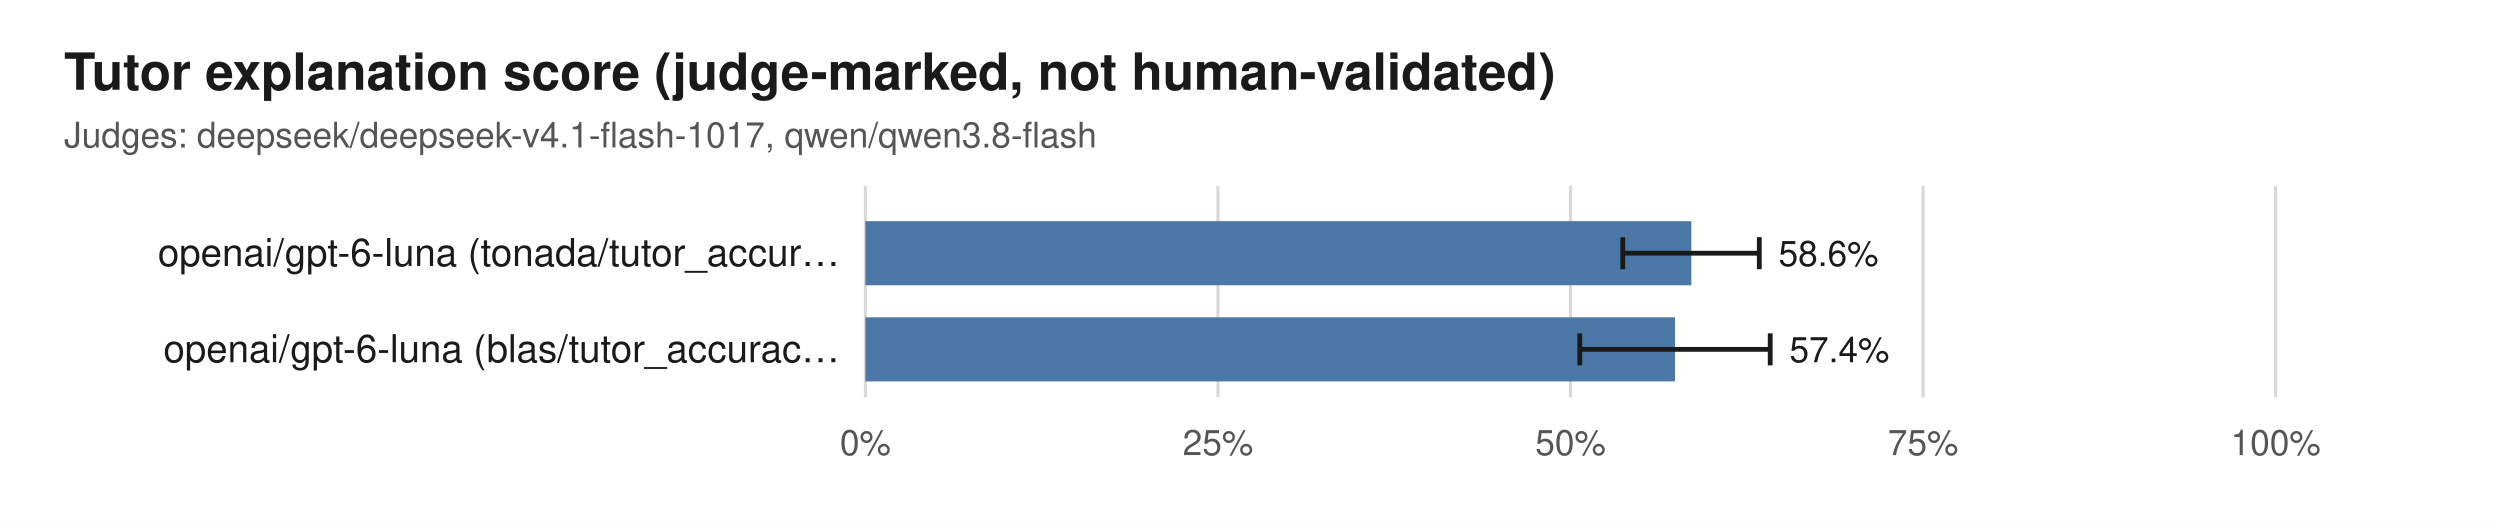
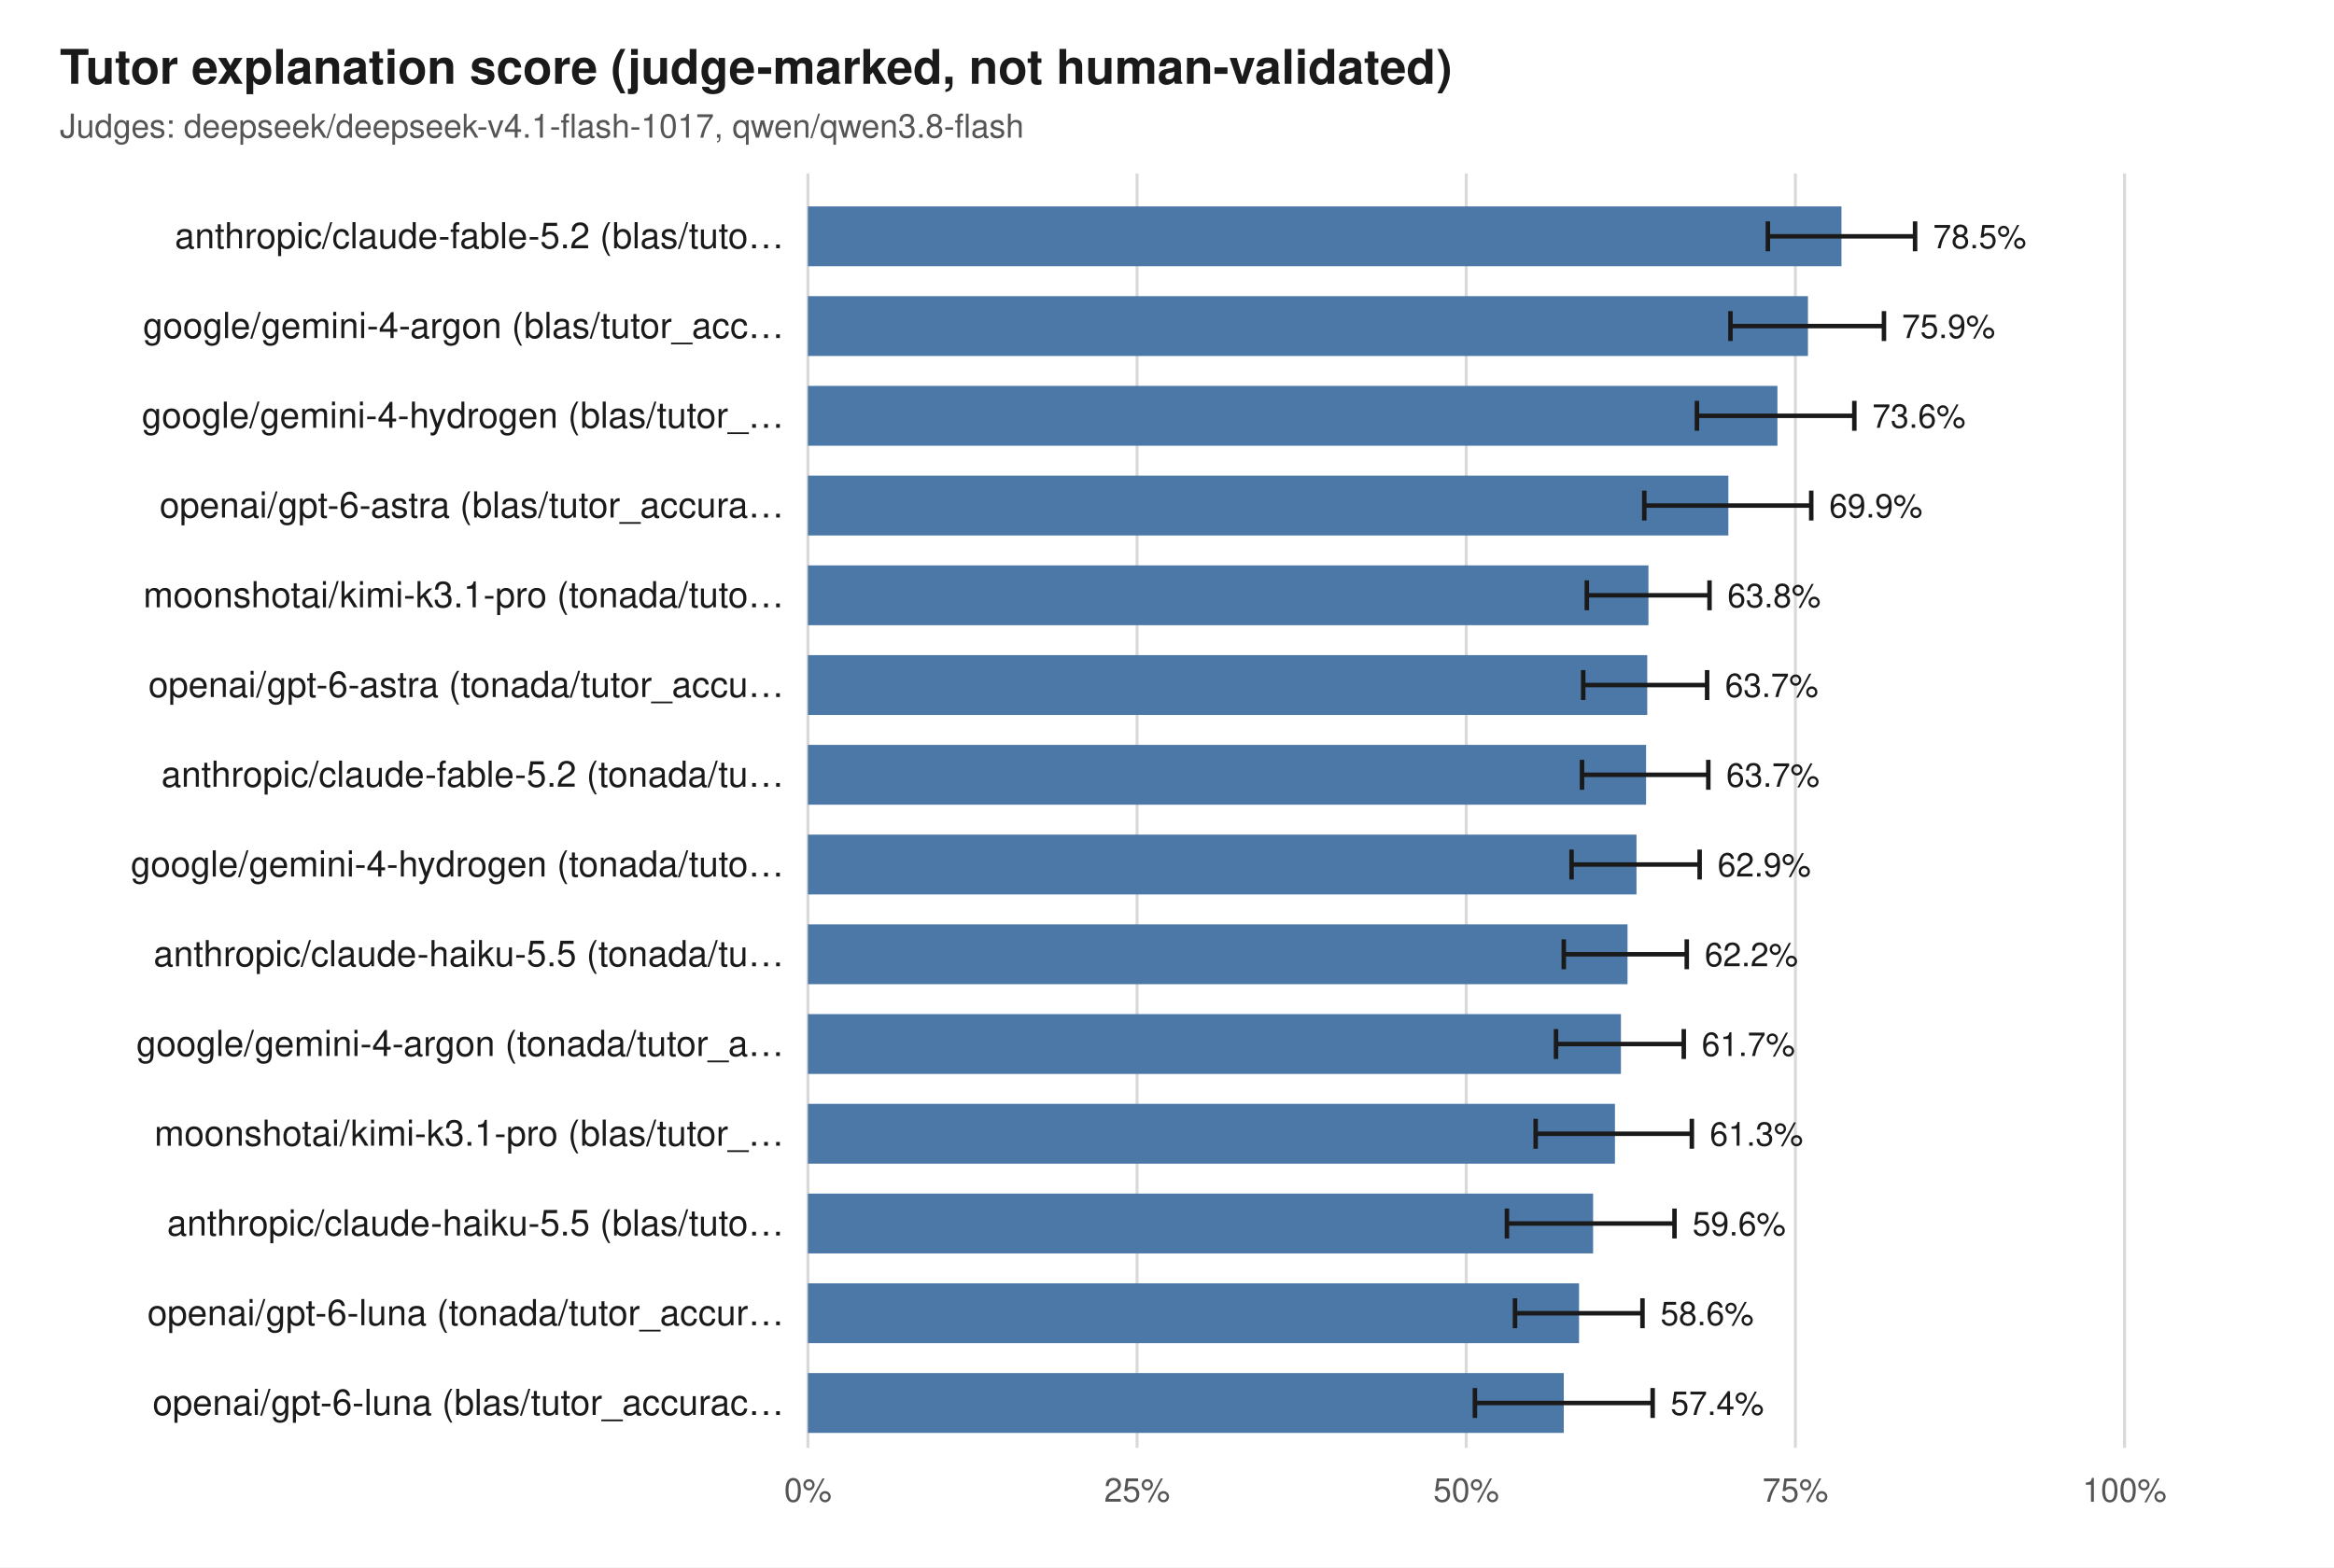
- <svg xmlns="http://www.w3.org/2000/svg" width="780" height="164" viewBox="0 0 780 164" role="img">
-   <rect x="0" y="0" width="780" height="164" fill="#ffffff" />
+ <svg xmlns="http://www.w3.org/2000/svg" width="780" height="524" viewBox="0 0 780 524" role="img">
+   <rect x="0" y="0" width="780" height="524" fill="#ffffff" />
  <text x="20.0" y="28.0" font-size="16" text-anchor="start" fill="#1a1a1a" font-weight="bold" font-family="Helvetica, Arial, sans-serif">Tutor explanation score (judge-marked, not human-validated)</text>
  <text x="20.0" y="46.0" font-size="11" text-anchor="start" fill="#555555" font-weight="normal" font-family="Helvetica, Arial, sans-serif">Judges: deepseek/deepseek-v4.1-flash-1017, qwen/qwen3.8-flash</text>
-   <line x1="270.0" y1="58" x2="270.0" y2="124" stroke="#d9d9d9" stroke-width="1" />
-   <text x="270.0" y="142.0" font-size="11" text-anchor="middle" fill="#555555" font-weight="normal" font-family="Helvetica, Arial, sans-serif">0%</text>
-   <line x1="380.0" y1="58" x2="380.0" y2="124" stroke="#d9d9d9" stroke-width="1" />
-   <text x="380.0" y="142.0" font-size="11" text-anchor="middle" fill="#555555" font-weight="normal" font-family="Helvetica, Arial, sans-serif">25%</text>
-   <line x1="490.0" y1="58" x2="490.0" y2="124" stroke="#d9d9d9" stroke-width="1" />
-   <text x="490.0" y="142.0" font-size="11" text-anchor="middle" fill="#555555" font-weight="normal" font-family="Helvetica, Arial, sans-serif">50%</text>
-   <line x1="600.0" y1="58" x2="600.0" y2="124" stroke="#d9d9d9" stroke-width="1" />
-   <text x="600.0" y="142.0" font-size="11" text-anchor="middle" fill="#555555" font-weight="normal" font-family="Helvetica, Arial, sans-serif">75%</text>
-   <line x1="710.0" y1="58" x2="710.0" y2="124" stroke="#d9d9d9" stroke-width="1" />
-   <text x="710.0" y="142.0" font-size="11" text-anchor="middle" fill="#555555" font-weight="normal" font-family="Helvetica, Arial, sans-serif">100%</text>
-   <text x="262.0" y="83.0" font-size="12" text-anchor="end" fill="#1a1a1a" font-weight="normal" font-family="Helvetica, Arial, sans-serif">openai/gpt-6-luna (tonada/tutor_accur…</text>
-   <rect x="270" y="69" width="257.7" height="20" fill="#4c78a8" />
-   <line x1="506.3" y1="79.0" x2="548.9" y2="79.0" stroke="#1a1a1a" stroke-width="1.5" />
-   <line x1="506.3" y1="74.0" x2="506.3" y2="84.0" stroke="#1a1a1a" stroke-width="1.5" />
-   <line x1="548.9" y1="74.0" x2="548.9" y2="84.0" stroke="#1a1a1a" stroke-width="1.5" />
-   <text x="554.9" y="83.0" font-size="11" text-anchor="start" fill="#1a1a1a" font-weight="normal" font-family="Helvetica, Arial, sans-serif">58.6%</text>
-   <text x="262.0" y="113.0" font-size="12" text-anchor="end" fill="#1a1a1a" font-weight="normal" font-family="Helvetica, Arial, sans-serif">openai/gpt-6-luna (blas/tutor_accurac…</text>
-   <rect x="270" y="99" width="252.6" height="20" fill="#4c78a8" />
-   <line x1="492.9" y1="109.0" x2="552.3" y2="109.0" stroke="#1a1a1a" stroke-width="1.5" />
-   <line x1="492.9" y1="104.0" x2="492.9" y2="114.0" stroke="#1a1a1a" stroke-width="1.5" />
-   <line x1="552.3" y1="104.0" x2="552.3" y2="114.0" stroke="#1a1a1a" stroke-width="1.5" />
-   <text x="558.3" y="113.0" font-size="11" text-anchor="start" fill="#1a1a1a" font-weight="normal" font-family="Helvetica, Arial, sans-serif">57.4%</text>
+   <line x1="270.0" y1="58" x2="270.0" y2="484" stroke="#d9d9d9" stroke-width="1" />
+   <text x="270.0" y="502.0" font-size="11" text-anchor="middle" fill="#555555" font-weight="normal" font-family="Helvetica, Arial, sans-serif">0%</text>
+   <line x1="380.0" y1="58" x2="380.0" y2="484" stroke="#d9d9d9" stroke-width="1" />
+   <text x="380.0" y="502.0" font-size="11" text-anchor="middle" fill="#555555" font-weight="normal" font-family="Helvetica, Arial, sans-serif">25%</text>
+   <line x1="490.0" y1="58" x2="490.0" y2="484" stroke="#d9d9d9" stroke-width="1" />
+   <text x="490.0" y="502.0" font-size="11" text-anchor="middle" fill="#555555" font-weight="normal" font-family="Helvetica, Arial, sans-serif">50%</text>
+   <line x1="600.0" y1="58" x2="600.0" y2="484" stroke="#d9d9d9" stroke-width="1" />
+   <text x="600.0" y="502.0" font-size="11" text-anchor="middle" fill="#555555" font-weight="normal" font-family="Helvetica, Arial, sans-serif">75%</text>
+   <line x1="710.0" y1="58" x2="710.0" y2="484" stroke="#d9d9d9" stroke-width="1" />
+   <text x="710.0" y="502.0" font-size="11" text-anchor="middle" fill="#555555" font-weight="normal" font-family="Helvetica, Arial, sans-serif">100%</text>
+   <text x="262.0" y="83.0" font-size="12" text-anchor="end" fill="#1a1a1a" font-weight="normal" font-family="Helvetica, Arial, sans-serif">anthropic/claude-fable-5.2 (blas/tuto…</text>
+   <rect x="270" y="69" width="345.4" height="20" fill="#4c78a8" />
+   <line x1="590.8" y1="79.0" x2="640.0" y2="79.0" stroke="#1a1a1a" stroke-width="1.5" />
+   <line x1="590.8" y1="74.0" x2="590.8" y2="84.0" stroke="#1a1a1a" stroke-width="1.5" />
+   <line x1="640.0" y1="74.0" x2="640.0" y2="84.0" stroke="#1a1a1a" stroke-width="1.5" />
+   <text x="646.0" y="83.0" font-size="11" text-anchor="start" fill="#1a1a1a" font-weight="normal" font-family="Helvetica, Arial, sans-serif">78.5%</text>
+   <text x="262.0" y="113.0" font-size="12" text-anchor="end" fill="#1a1a1a" font-weight="normal" font-family="Helvetica, Arial, sans-serif">google/gemini-4-argon (blas/tutor_acc…</text>
+   <rect x="270" y="99" width="334.2" height="20" fill="#4c78a8" />
+   <line x1="578.3" y1="109.0" x2="629.6" y2="109.0" stroke="#1a1a1a" stroke-width="1.5" />
+   <line x1="578.3" y1="104.0" x2="578.3" y2="114.0" stroke="#1a1a1a" stroke-width="1.5" />
+   <line x1="629.6" y1="104.0" x2="629.6" y2="114.0" stroke="#1a1a1a" stroke-width="1.5" />
+   <text x="635.6" y="113.0" font-size="11" text-anchor="start" fill="#1a1a1a" font-weight="normal" font-family="Helvetica, Arial, sans-serif">75.9%</text>
+   <text x="262.0" y="143.0" font-size="12" text-anchor="end" fill="#1a1a1a" font-weight="normal" font-family="Helvetica, Arial, sans-serif">google/gemini-4-hydrogen (blas/tutor_…</text>
+   <rect x="270" y="129" width="324.0" height="20" fill="#4c78a8" />
+   <line x1="567.1" y1="139.0" x2="619.7" y2="139.0" stroke="#1a1a1a" stroke-width="1.5" />
+   <line x1="567.1" y1="134.0" x2="567.1" y2="144.0" stroke="#1a1a1a" stroke-width="1.5" />
+   <line x1="619.7" y1="134.0" x2="619.7" y2="144.0" stroke="#1a1a1a" stroke-width="1.5" />
+   <text x="625.7" y="143.0" font-size="11" text-anchor="start" fill="#1a1a1a" font-weight="normal" font-family="Helvetica, Arial, sans-serif">73.6%</text>
+   <text x="262.0" y="173.0" font-size="12" text-anchor="end" fill="#1a1a1a" font-weight="normal" font-family="Helvetica, Arial, sans-serif">openai/gpt-6-astra (blas/tutor_accura…</text>
+   <rect x="270" y="159" width="307.6" height="20" fill="#4c78a8" />
+   <line x1="549.5" y1="169.0" x2="605.3" y2="169.0" stroke="#1a1a1a" stroke-width="1.5" />
+   <line x1="549.5" y1="164.0" x2="549.5" y2="174.0" stroke="#1a1a1a" stroke-width="1.5" />
+   <line x1="605.3" y1="164.0" x2="605.3" y2="174.0" stroke="#1a1a1a" stroke-width="1.5" />
+   <text x="611.3" y="173.0" font-size="11" text-anchor="start" fill="#1a1a1a" font-weight="normal" font-family="Helvetica, Arial, sans-serif">69.9%</text>
+   <text x="262.0" y="203.0" font-size="12" text-anchor="end" fill="#1a1a1a" font-weight="normal" font-family="Helvetica, Arial, sans-serif">moonshotai/kimi-k3.1-pro (tonada/tuto…</text>
+   <rect x="270" y="189" width="280.9" height="20" fill="#4c78a8" />
+   <line x1="530.3" y1="199.0" x2="571.3" y2="199.0" stroke="#1a1a1a" stroke-width="1.5" />
+   <line x1="530.3" y1="194.0" x2="530.3" y2="204.0" stroke="#1a1a1a" stroke-width="1.5" />
+   <line x1="571.3" y1="194.0" x2="571.3" y2="204.0" stroke="#1a1a1a" stroke-width="1.5" />
+   <text x="577.3" y="203.0" font-size="11" text-anchor="start" fill="#1a1a1a" font-weight="normal" font-family="Helvetica, Arial, sans-serif">63.8%</text>
+   <text x="262.0" y="233.0" font-size="12" text-anchor="end" fill="#1a1a1a" font-weight="normal" font-family="Helvetica, Arial, sans-serif">openai/gpt-6-astra (tonada/tutor_accu…</text>
+   <rect x="270" y="219" width="280.5" height="20" fill="#4c78a8" />
+   <line x1="529.1" y1="229.0" x2="570.5" y2="229.0" stroke="#1a1a1a" stroke-width="1.5" />
+   <line x1="529.1" y1="224.0" x2="529.1" y2="234.0" stroke="#1a1a1a" stroke-width="1.5" />
+   <line x1="570.5" y1="224.0" x2="570.5" y2="234.0" stroke="#1a1a1a" stroke-width="1.5" />
+   <text x="576.5" y="233.0" font-size="11" text-anchor="start" fill="#1a1a1a" font-weight="normal" font-family="Helvetica, Arial, sans-serif">63.7%</text>
+   <text x="262.0" y="263.0" font-size="12" text-anchor="end" fill="#1a1a1a" font-weight="normal" font-family="Helvetica, Arial, sans-serif">anthropic/claude-fable-5.2 (tonada/tu…</text>
+   <rect x="270" y="249" width="280.1" height="20" fill="#4c78a8" />
+   <line x1="528.7" y1="259.0" x2="570.9" y2="259.0" stroke="#1a1a1a" stroke-width="1.5" />
+   <line x1="528.7" y1="254.0" x2="528.7" y2="264.0" stroke="#1a1a1a" stroke-width="1.5" />
+   <line x1="570.9" y1="254.0" x2="570.9" y2="264.0" stroke="#1a1a1a" stroke-width="1.5" />
+   <text x="576.9" y="263.0" font-size="11" text-anchor="start" fill="#1a1a1a" font-weight="normal" font-family="Helvetica, Arial, sans-serif">63.7%</text>
+   <text x="262.0" y="293.0" font-size="12" text-anchor="end" fill="#1a1a1a" font-weight="normal" font-family="Helvetica, Arial, sans-serif">google/gemini-4-hydrogen (tonada/tuto…</text>
+   <rect x="270" y="279" width="276.9" height="20" fill="#4c78a8" />
+   <line x1="525.2" y1="289.0" x2="568.0" y2="289.0" stroke="#1a1a1a" stroke-width="1.5" />
+   <line x1="525.2" y1="284.0" x2="525.2" y2="294.0" stroke="#1a1a1a" stroke-width="1.5" />
+   <line x1="568.0" y1="284.0" x2="568.0" y2="294.0" stroke="#1a1a1a" stroke-width="1.5" />
+   <text x="574.0" y="293.0" font-size="11" text-anchor="start" fill="#1a1a1a" font-weight="normal" font-family="Helvetica, Arial, sans-serif">62.9%</text>
+   <text x="262.0" y="323.0" font-size="12" text-anchor="end" fill="#1a1a1a" font-weight="normal" font-family="Helvetica, Arial, sans-serif">anthropic/claude-haiku-5.5 (tonada/tu…</text>
+   <rect x="270" y="309" width="273.9" height="20" fill="#4c78a8" />
+   <line x1="522.6" y1="319.0" x2="563.7" y2="319.0" stroke="#1a1a1a" stroke-width="1.5" />
+   <line x1="522.6" y1="314.0" x2="522.6" y2="324.0" stroke="#1a1a1a" stroke-width="1.5" />
+   <line x1="563.7" y1="314.0" x2="563.7" y2="324.0" stroke="#1a1a1a" stroke-width="1.5" />
+   <text x="569.7" y="323.0" font-size="11" text-anchor="start" fill="#1a1a1a" font-weight="normal" font-family="Helvetica, Arial, sans-serif">62.2%</text>
+   <text x="262.0" y="353.0" font-size="12" text-anchor="end" fill="#1a1a1a" font-weight="normal" font-family="Helvetica, Arial, sans-serif">google/gemini-4-argon (tonada/tutor_a…</text>
+   <rect x="270" y="339" width="271.7" height="20" fill="#4c78a8" />
+   <line x1="520.0" y1="349.0" x2="562.7" y2="349.0" stroke="#1a1a1a" stroke-width="1.5" />
+   <line x1="520.0" y1="344.0" x2="520.0" y2="354.0" stroke="#1a1a1a" stroke-width="1.5" />
+   <line x1="562.7" y1="344.0" x2="562.7" y2="354.0" stroke="#1a1a1a" stroke-width="1.5" />
+   <text x="568.7" y="353.0" font-size="11" text-anchor="start" fill="#1a1a1a" font-weight="normal" font-family="Helvetica, Arial, sans-serif">61.7%</text>
+   <text x="262.0" y="383.0" font-size="12" text-anchor="end" fill="#1a1a1a" font-weight="normal" font-family="Helvetica, Arial, sans-serif">moonshotai/kimi-k3.1-pro (blas/tutor_…</text>
+   <rect x="270" y="369" width="269.7" height="20" fill="#4c78a8" />
+   <line x1="513.2" y1="379.0" x2="565.4" y2="379.0" stroke="#1a1a1a" stroke-width="1.5" />
+   <line x1="513.2" y1="374.0" x2="513.2" y2="384.0" stroke="#1a1a1a" stroke-width="1.5" />
+   <line x1="565.4" y1="374.0" x2="565.4" y2="384.0" stroke="#1a1a1a" stroke-width="1.5" />
+   <text x="571.4" y="383.0" font-size="11" text-anchor="start" fill="#1a1a1a" font-weight="normal" font-family="Helvetica, Arial, sans-serif">61.3%</text>
+   <text x="262.0" y="413.0" font-size="12" text-anchor="end" fill="#1a1a1a" font-weight="normal" font-family="Helvetica, Arial, sans-serif">anthropic/claude-haiku-5.5 (blas/tuto…</text>
+   <rect x="270" y="399" width="262.4" height="20" fill="#4c78a8" />
+   <line x1="503.6" y1="409.0" x2="559.6" y2="409.0" stroke="#1a1a1a" stroke-width="1.5" />
+   <line x1="503.6" y1="404.0" x2="503.6" y2="414.0" stroke="#1a1a1a" stroke-width="1.5" />
+   <line x1="559.6" y1="404.0" x2="559.6" y2="414.0" stroke="#1a1a1a" stroke-width="1.5" />
+   <text x="565.6" y="413.0" font-size="11" text-anchor="start" fill="#1a1a1a" font-weight="normal" font-family="Helvetica, Arial, sans-serif">59.6%</text>
+   <text x="262.0" y="443.0" font-size="12" text-anchor="end" fill="#1a1a1a" font-weight="normal" font-family="Helvetica, Arial, sans-serif">openai/gpt-6-luna (tonada/tutor_accur…</text>
+   <rect x="270" y="429" width="257.7" height="20" fill="#4c78a8" />
+   <line x1="506.3" y1="439.0" x2="548.9" y2="439.0" stroke="#1a1a1a" stroke-width="1.5" />
+   <line x1="506.3" y1="434.0" x2="506.3" y2="444.0" stroke="#1a1a1a" stroke-width="1.5" />
+   <line x1="548.9" y1="434.0" x2="548.9" y2="444.0" stroke="#1a1a1a" stroke-width="1.5" />
+   <text x="554.9" y="443.0" font-size="11" text-anchor="start" fill="#1a1a1a" font-weight="normal" font-family="Helvetica, Arial, sans-serif">58.6%</text>
+   <text x="262.0" y="473.0" font-size="12" text-anchor="end" fill="#1a1a1a" font-weight="normal" font-family="Helvetica, Arial, sans-serif">openai/gpt-6-luna (blas/tutor_accurac…</text>
+   <rect x="270" y="459" width="252.6" height="20" fill="#4c78a8" />
+   <line x1="492.9" y1="469.0" x2="552.3" y2="469.0" stroke="#1a1a1a" stroke-width="1.5" />
+   <line x1="492.9" y1="464.0" x2="492.9" y2="474.0" stroke="#1a1a1a" stroke-width="1.5" />
+   <line x1="552.3" y1="464.0" x2="552.3" y2="474.0" stroke="#1a1a1a" stroke-width="1.5" />
+   <text x="558.3" y="473.0" font-size="11" text-anchor="start" fill="#1a1a1a" font-weight="normal" font-family="Helvetica, Arial, sans-serif">57.4%</text>
</svg>
